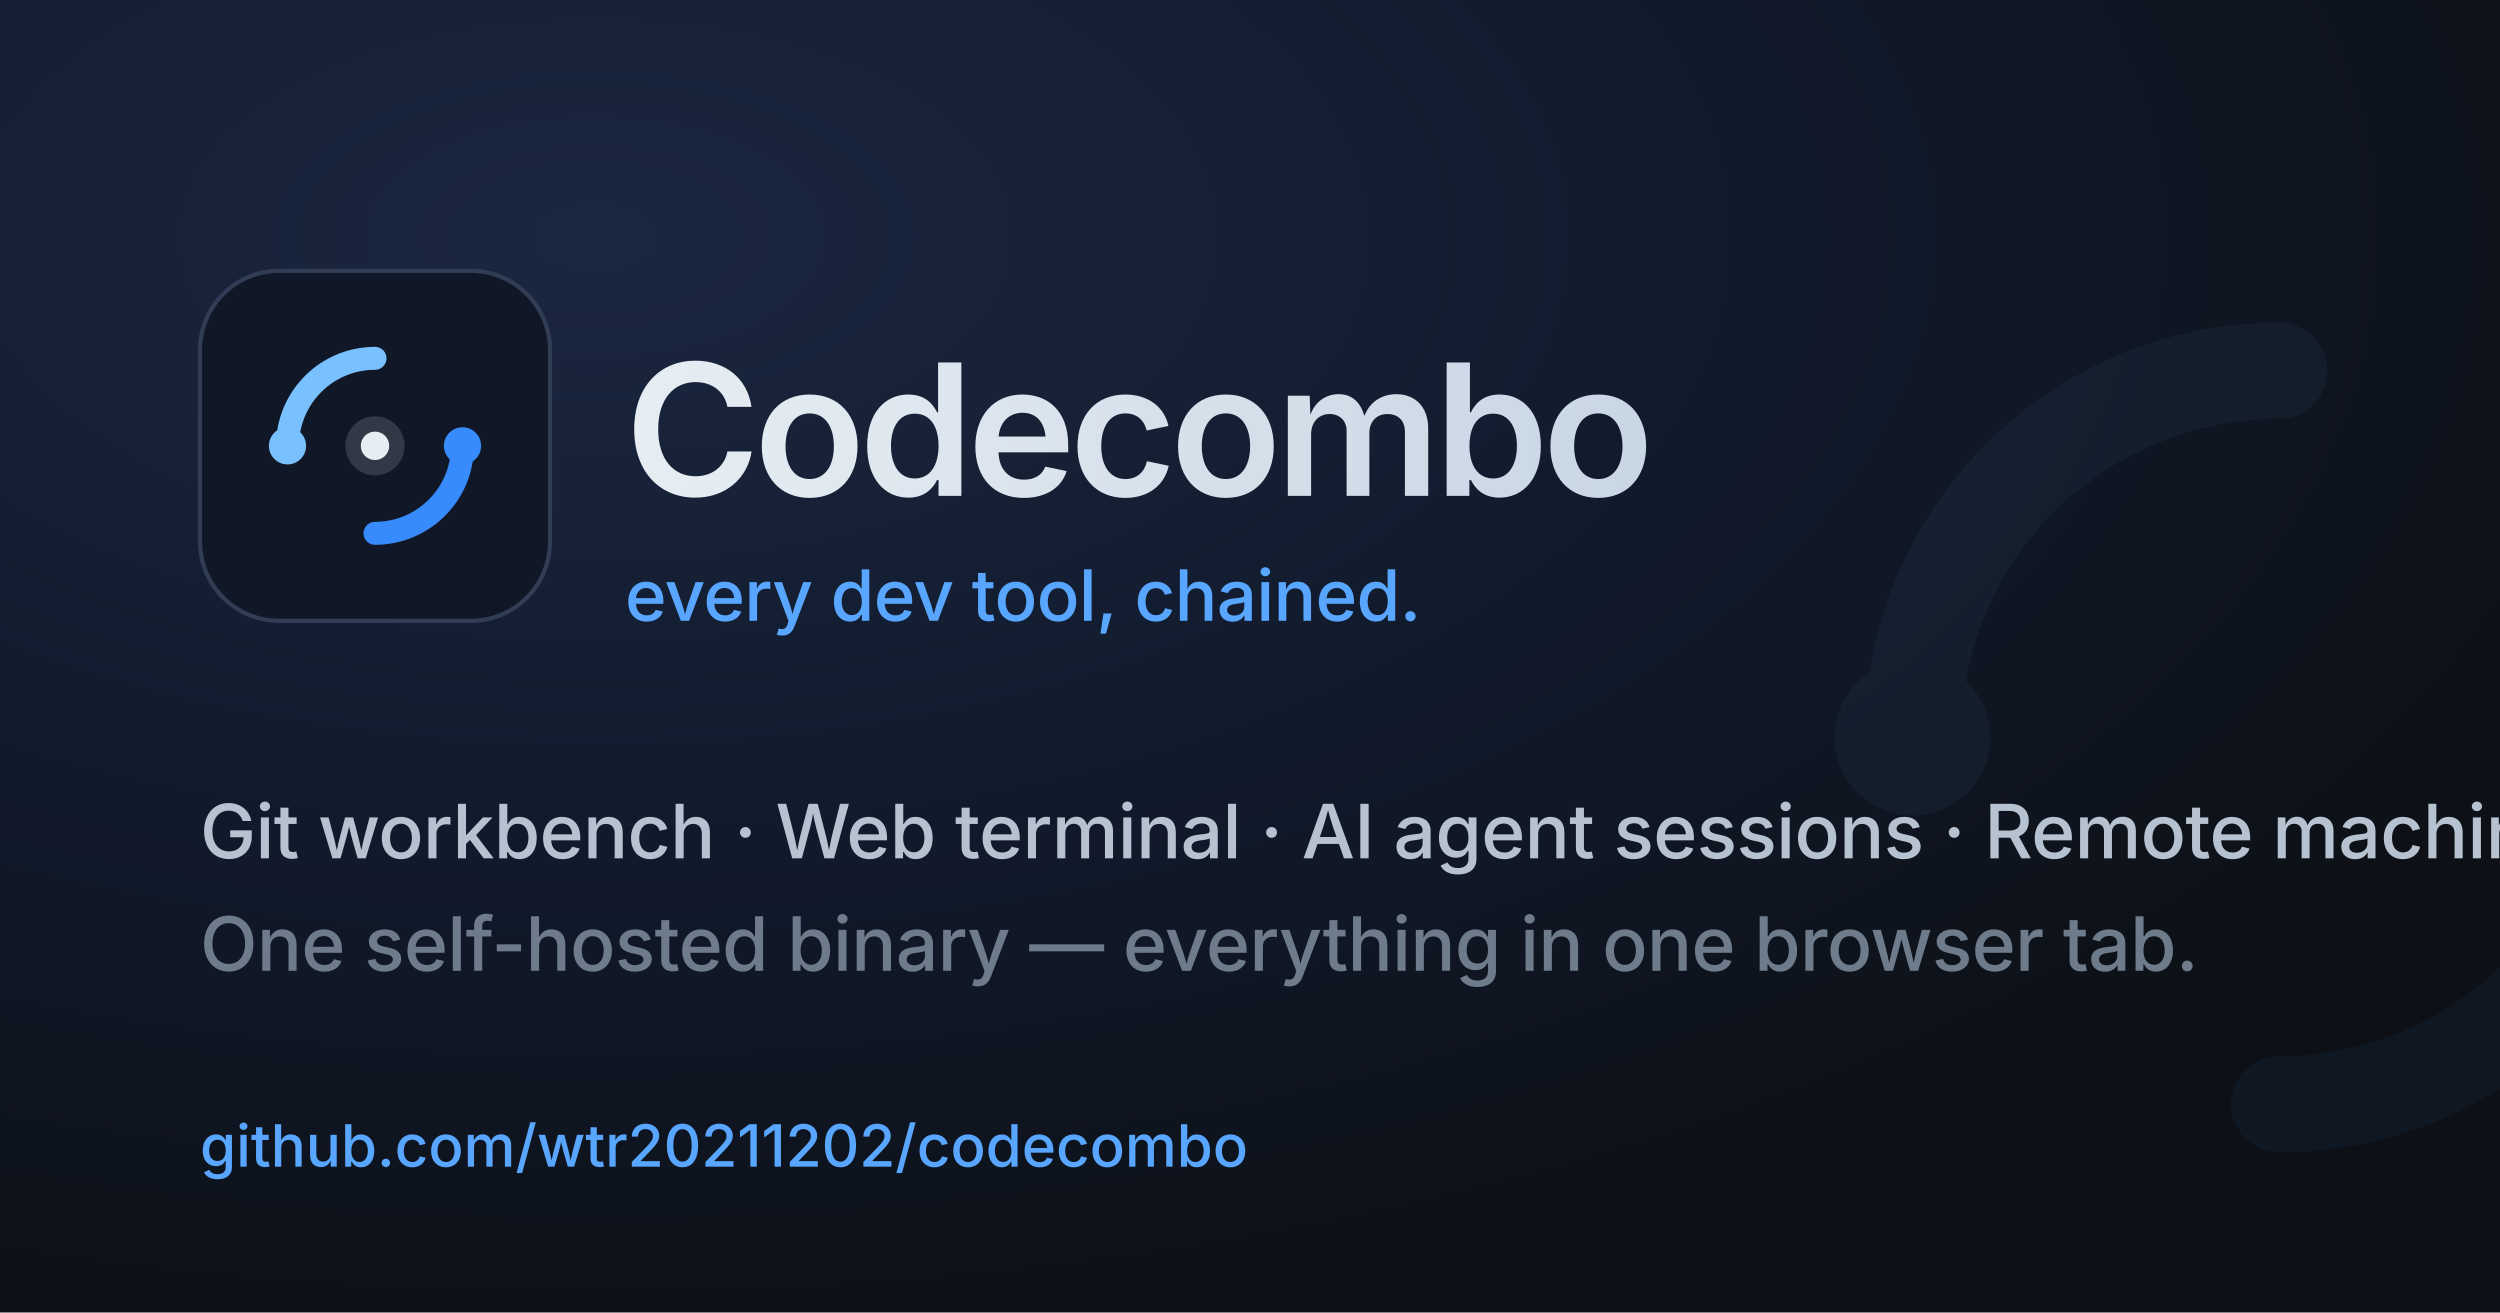
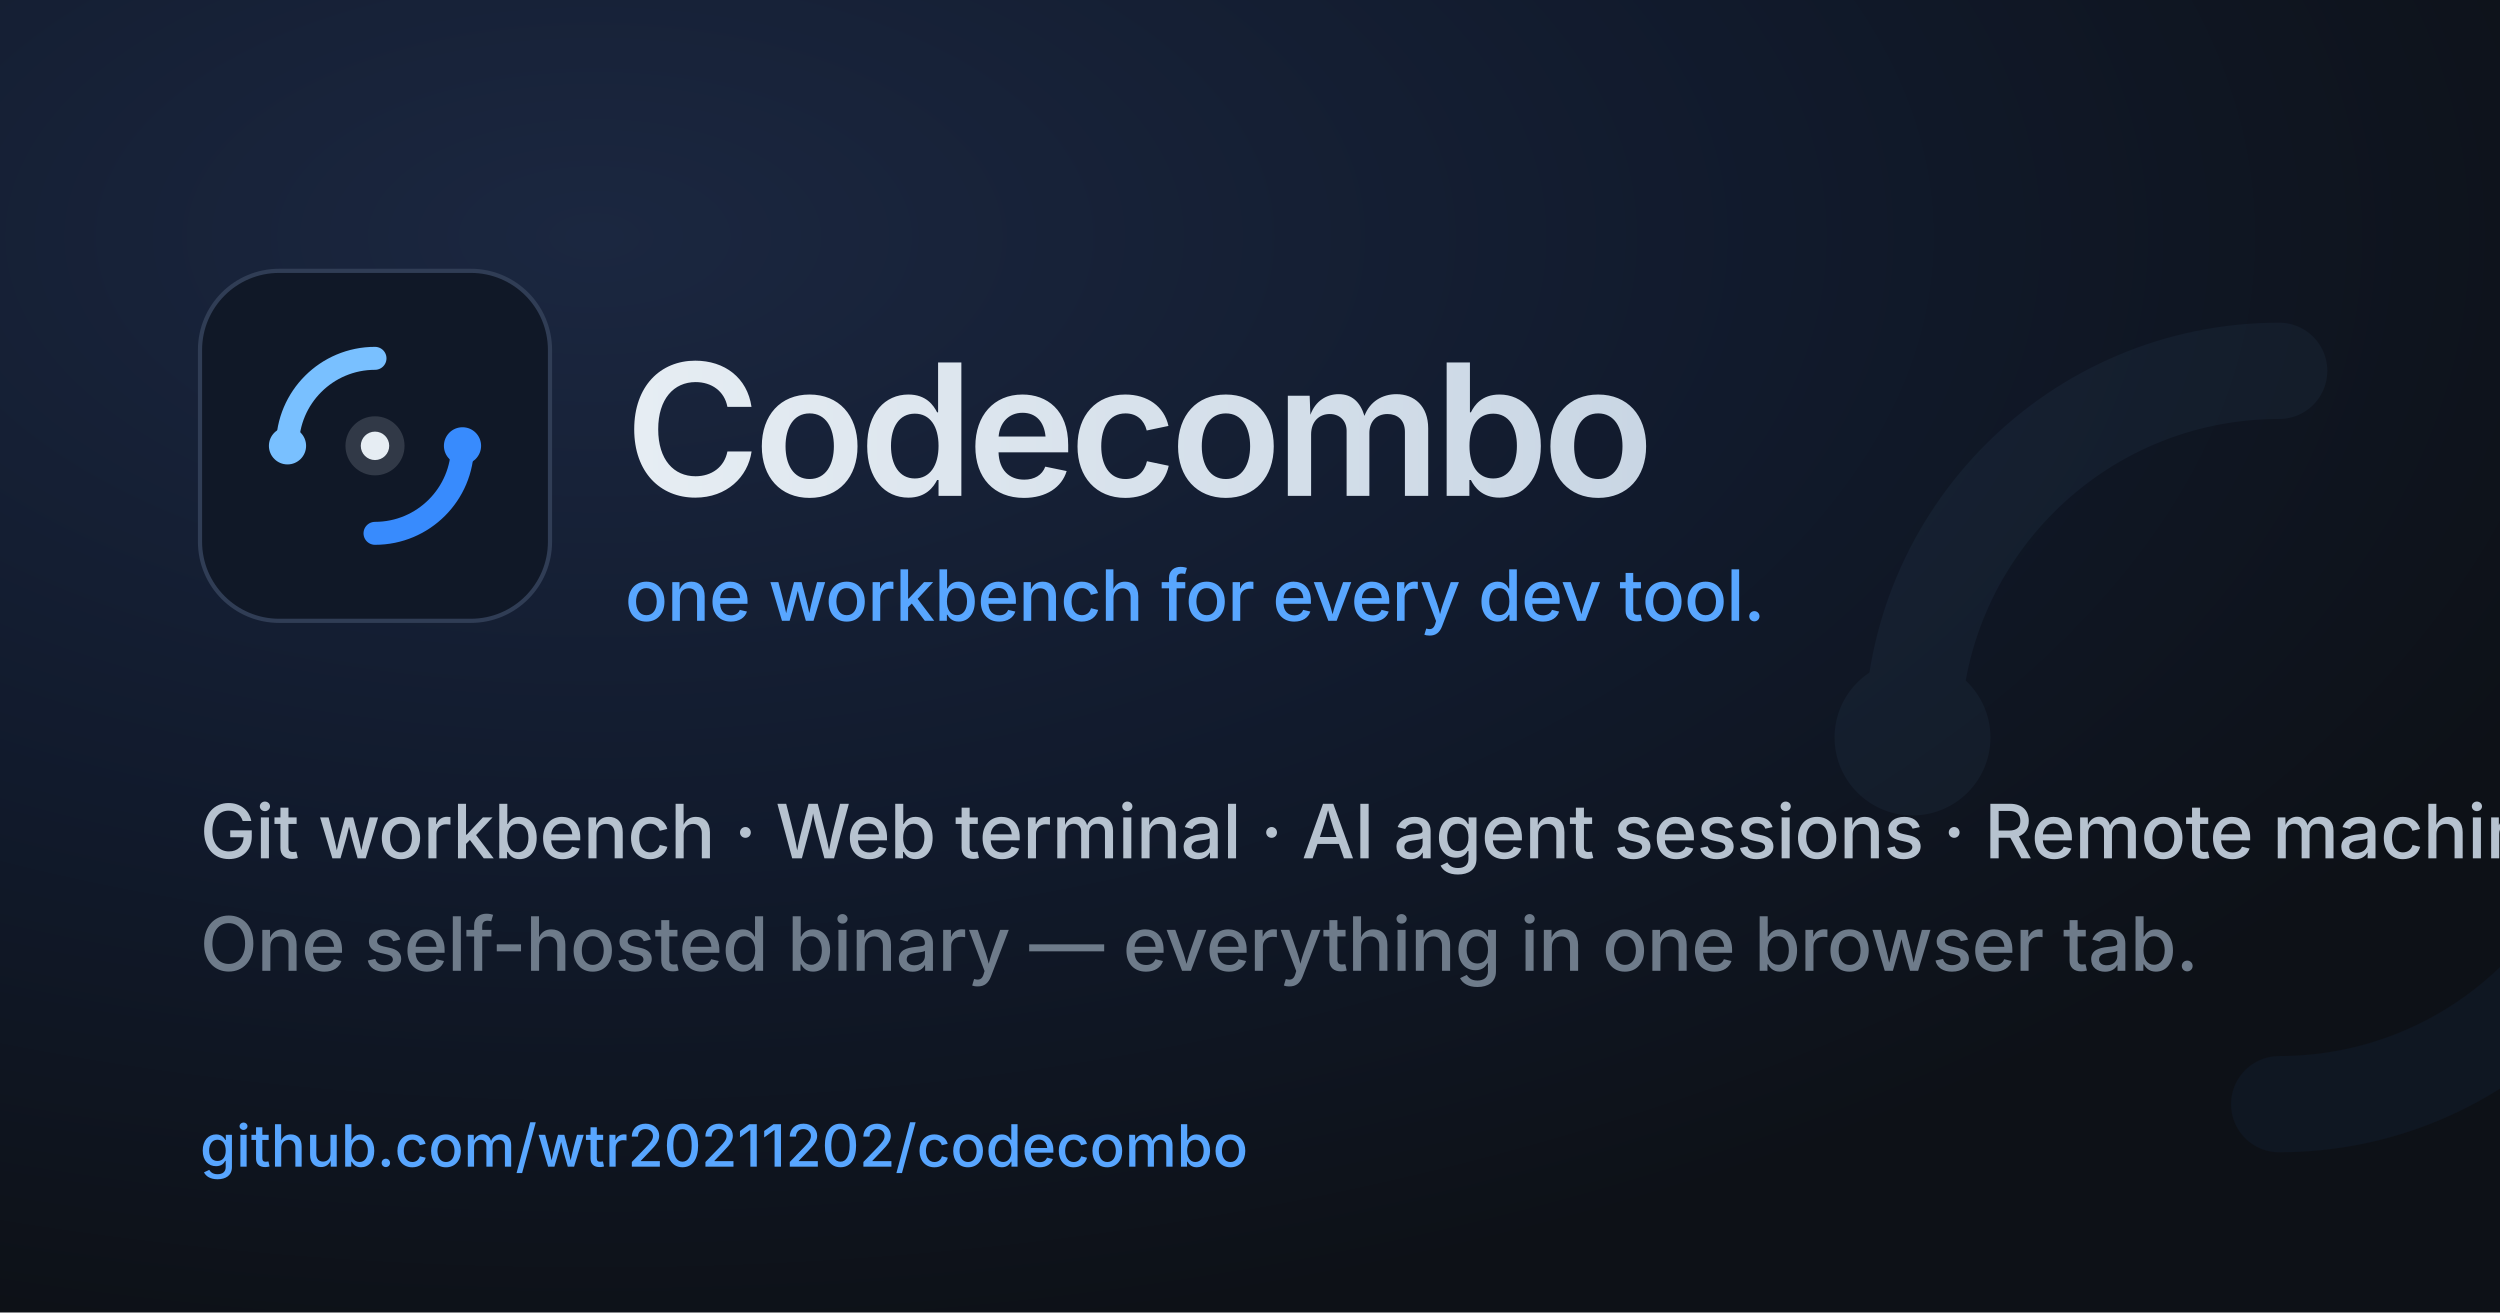
<svg xmlns="http://www.w3.org/2000/svg" viewBox="0 0 1200 630" fill="none">
  <style>
    @font-face {
      font-family: 'Geist Sans';
      src: url('../fonts/geist-sans-latin-600-normal.woff2') format('woff2');
      font-weight: 600;
    }
    @font-face {
      font-family: 'Geist Sans';
      src: url('../fonts/geist-sans-latin-500-normal.woff2') format('woff2');
      font-weight: 500;
    }
  </style>
  <defs>
    <radialGradient id="glow" cx="0.24" cy="0.18" r="0.85">
      <stop offset="0" stop-color="#1b2740" />
      <stop offset="0.55" stop-color="#111a2c" />
      <stop offset="1" stop-color="#0d1117" />
    </radialGradient>
    <linearGradient id="wordfade" x1="0" y1="0" x2="1" y2="0">
      <stop offset="0" stop-color="#e6edf3" />
      <stop offset="1" stop-color="#c9d6e4" />
    </linearGradient>
  </defs>
  <rect width="1200" height="630" fill="url(#glow)" />
  <g transform="translate(830 90) scale(11)" opacity="0.05">
    <path d="M24 8A16 16 0 0 0 8 24" stroke="#79c0ff" stroke-width="4.2" stroke-linecap="round" />
    <path d="M24 40A16 16 0 0 0 40 24" stroke="#388bfd" stroke-width="4.2" stroke-linecap="round" />
    <circle cx="8" cy="24" r="3.4" fill="#79c0ff" />
    <circle cx="40" cy="24" r="3.4" fill="#388bfd" />
  </g>
  <g transform="translate(96 130)">
    <rect width="168" height="168" rx="38" fill="#101827" stroke="#303d55" stroke-width="2" />
    <g transform="translate(21 21) scale(2.625)">
      <path d="M24 8A16 16 0 0 0 8 24" stroke="#79c0ff" stroke-width="4.2" stroke-linecap="round" />
      <path d="M24 40A16 16 0 0 0 40 24" stroke="#388bfd" stroke-width="4.2" stroke-linecap="round" />
      <circle cx="8" cy="24" r="3.4" fill="#79c0ff" />
      <circle cx="40" cy="24" r="3.4" fill="#388bfd" />
      <circle cx="24" cy="24" r="5.4" fill="#e6edf3" opacity="0.16" />
      <circle cx="24" cy="24" r="2.6" fill="#e6edf3" />
    </g>
  </g>
  <text x="300" y="206" dominant-baseline="central" font-family="'Geist Sans','Inter','Segoe UI',system-ui,sans-serif" font-weight="600" font-size="88" letter-spacing="-3" fill="url(#wordfade)">Codecombo</text>
-   <text x="300" y="298" font-family="'Geist Sans','Inter','Segoe UI',system-ui,sans-serif" font-weight="500" font-size="34" letter-spacing="-0.3" fill="#58a6ff">every dev tool, chained.</text>
+   <text x="300" y="298" font-family="'Geist Sans','Inter','Segoe UI',system-ui,sans-serif" font-weight="500" font-size="34" letter-spacing="-0.3" fill="#58a6ff">one workbench for every dev tool.</text>
  <text x="96" y="412" font-family="'Geist Sans','Inter','Segoe UI',system-ui,sans-serif" font-weight="500" font-size="36" letter-spacing="-0.3" fill="#b6c2cf">Git workbench · Web terminal · AI agent sessions · Remote machines</text>
  <text x="96" y="466" font-family="'Geist Sans','Inter','Segoe UI',system-ui,sans-serif" font-weight="500" font-size="36" letter-spacing="-0.3" fill="#6e7b8a">One self-hosted binary — everything in one browser tab.</text>
  <text x="96" y="560" font-family="'Geist Sans','Inter','Segoe UI',system-ui,sans-serif" font-weight="500" font-size="28" fill="#58a6ff">github.com/wtr20211202/codecombo</text>
</svg>
